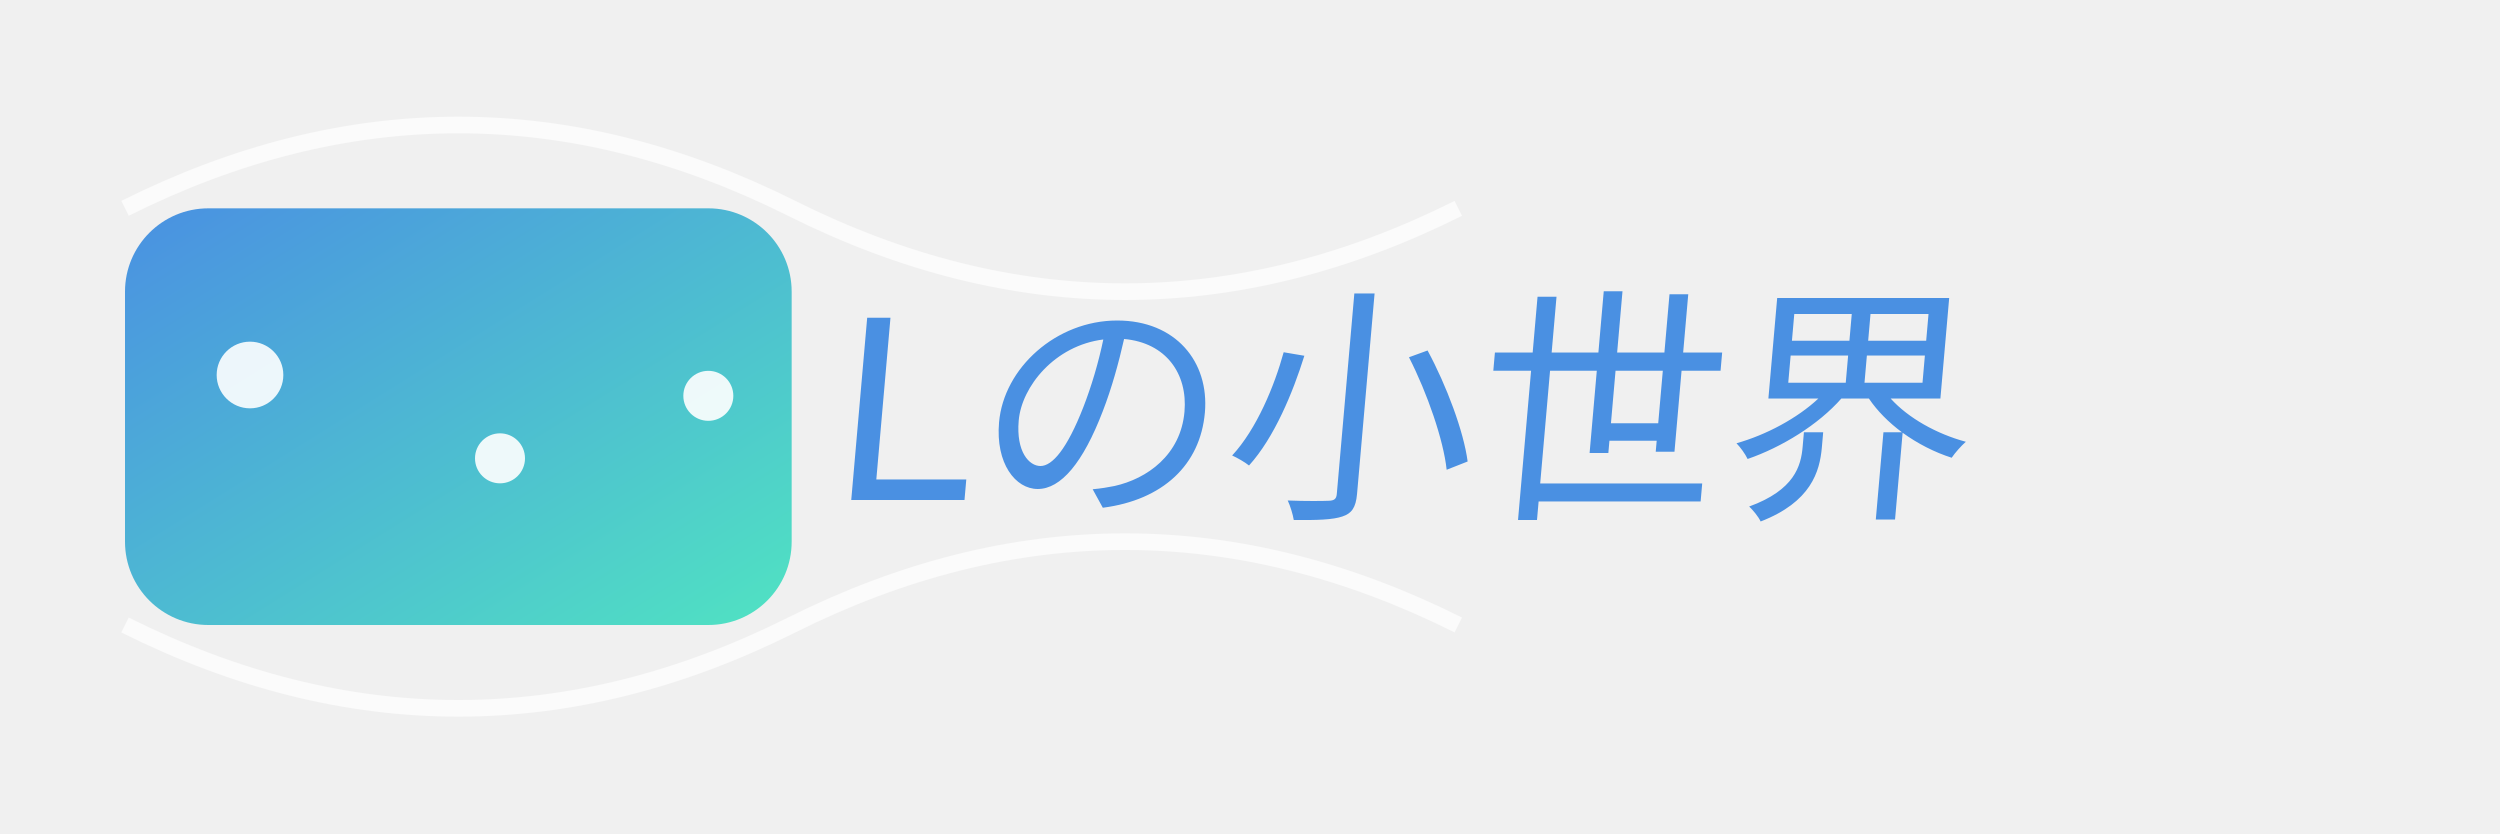
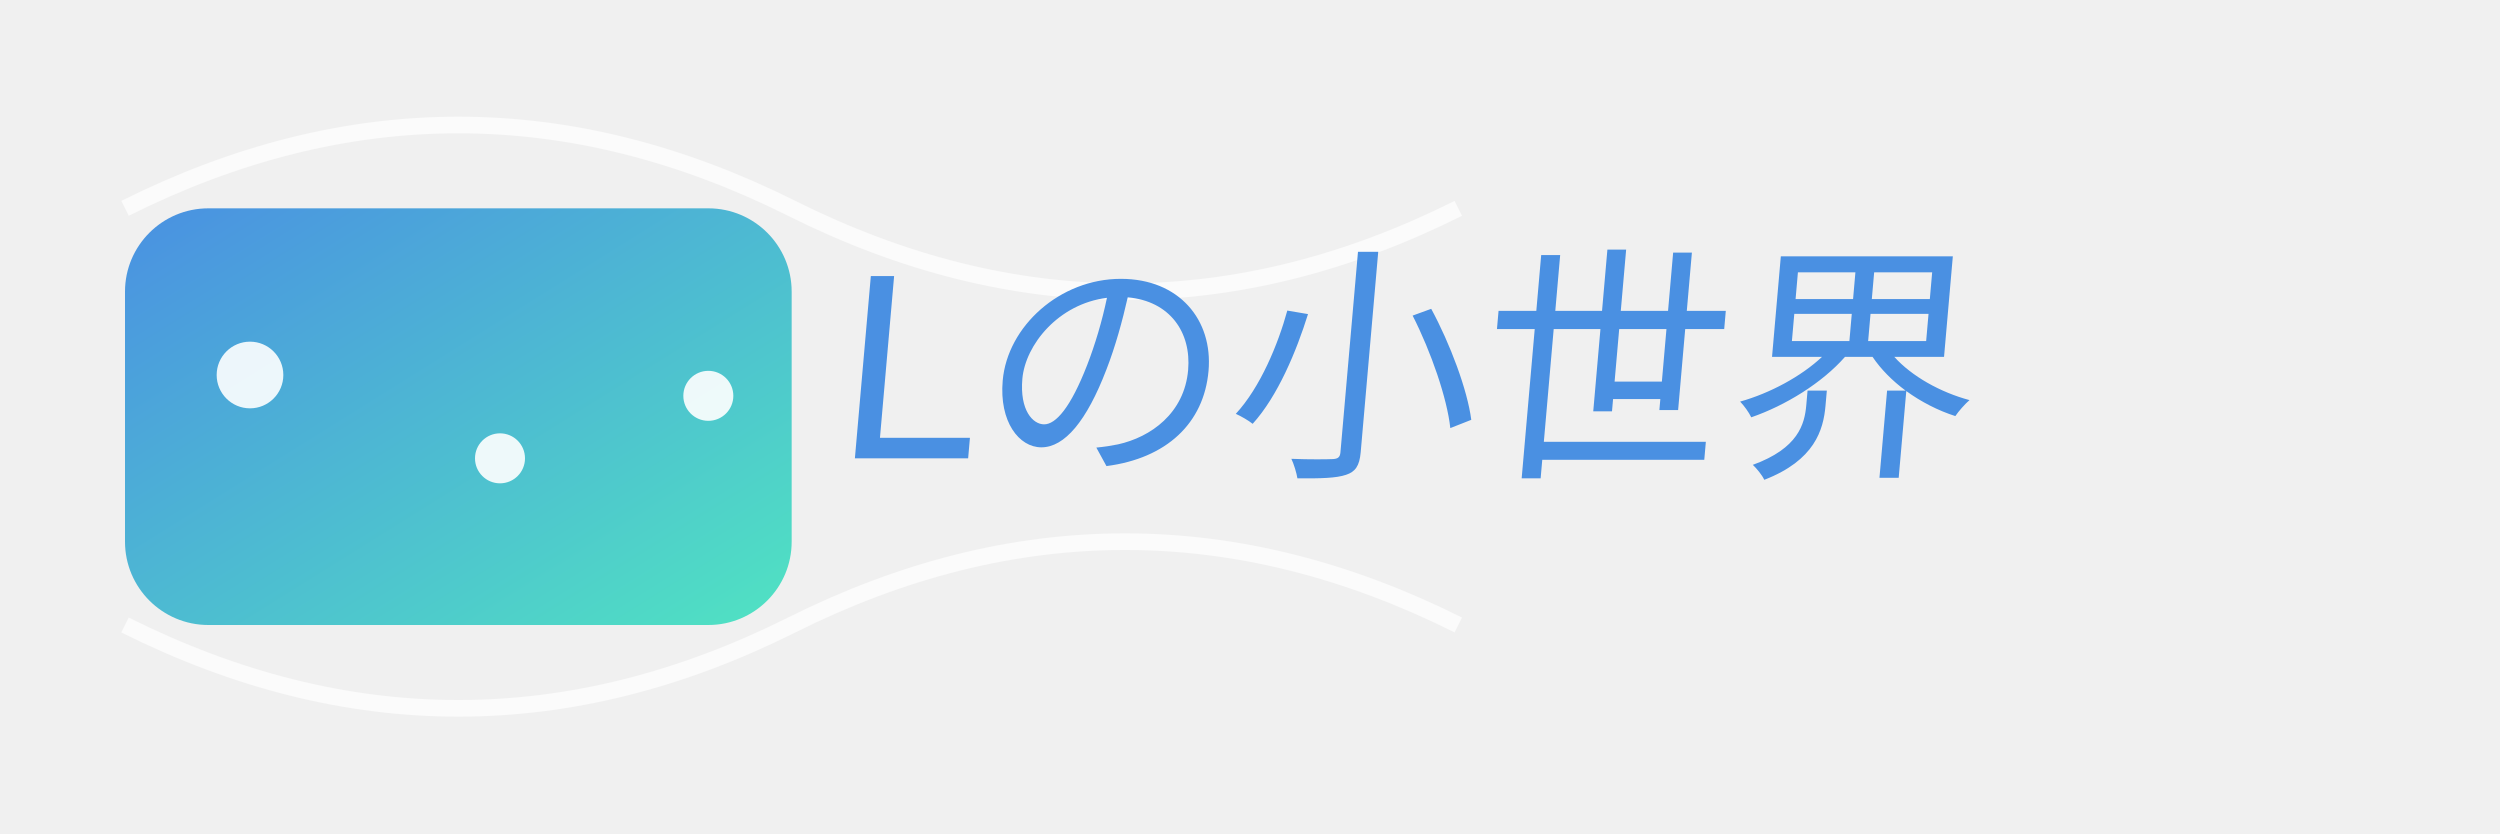
<svg xmlns="http://www.w3.org/2000/svg" width="1200" height="400" viewBox="0 0 1200 400">
  <defs>
    <linearGradient id="grad" x1="0%" y1="0%" x2="100%" y2="100%">
      <stop offset="0%" stop-color="#4A90E2" />
      <stop offset="100%" stop-color="#50E3C2" />
    </linearGradient>
  </defs>
  <g>
    <rect x="60" y="100" width="320" height="200" rx="40" fill="url(#grad)" />
    <path d="M60,100 q160,-80 320,0 t320,0" stroke="white" stroke-width="8" fill="none" opacity="0.7" />
    <path d="M60,300 q160,80 320,0 t320,0" stroke="white" stroke-width="8" fill="none" opacity="0.7" />
    <circle cx="120" cy="180" r="16" fill="white" opacity="0.9" />
    <circle cx="240" cy="220" r="12" fill="white" opacity="0.9" />
    <circle cx="340" cy="190" r="12" fill="white" opacity="0.9" />
  </g>
-   <text x="420" y="240" font-family="Helvetica, Arial, sans-serif" font-size="120" font-weight="500" fill="#4A90E2" text-anchor="start" alignment-baseline="middle" transform="skewX(-5)">
+   <text x="420" y="220" font-family="Helvetica, Arial, sans-serif" font-size="120" font-weight="500" fill="#4A90E2" text-anchor="start" alignment-baseline="middle" transform="skewX(-5)">
    Lの小世界
  </text>
</svg>
